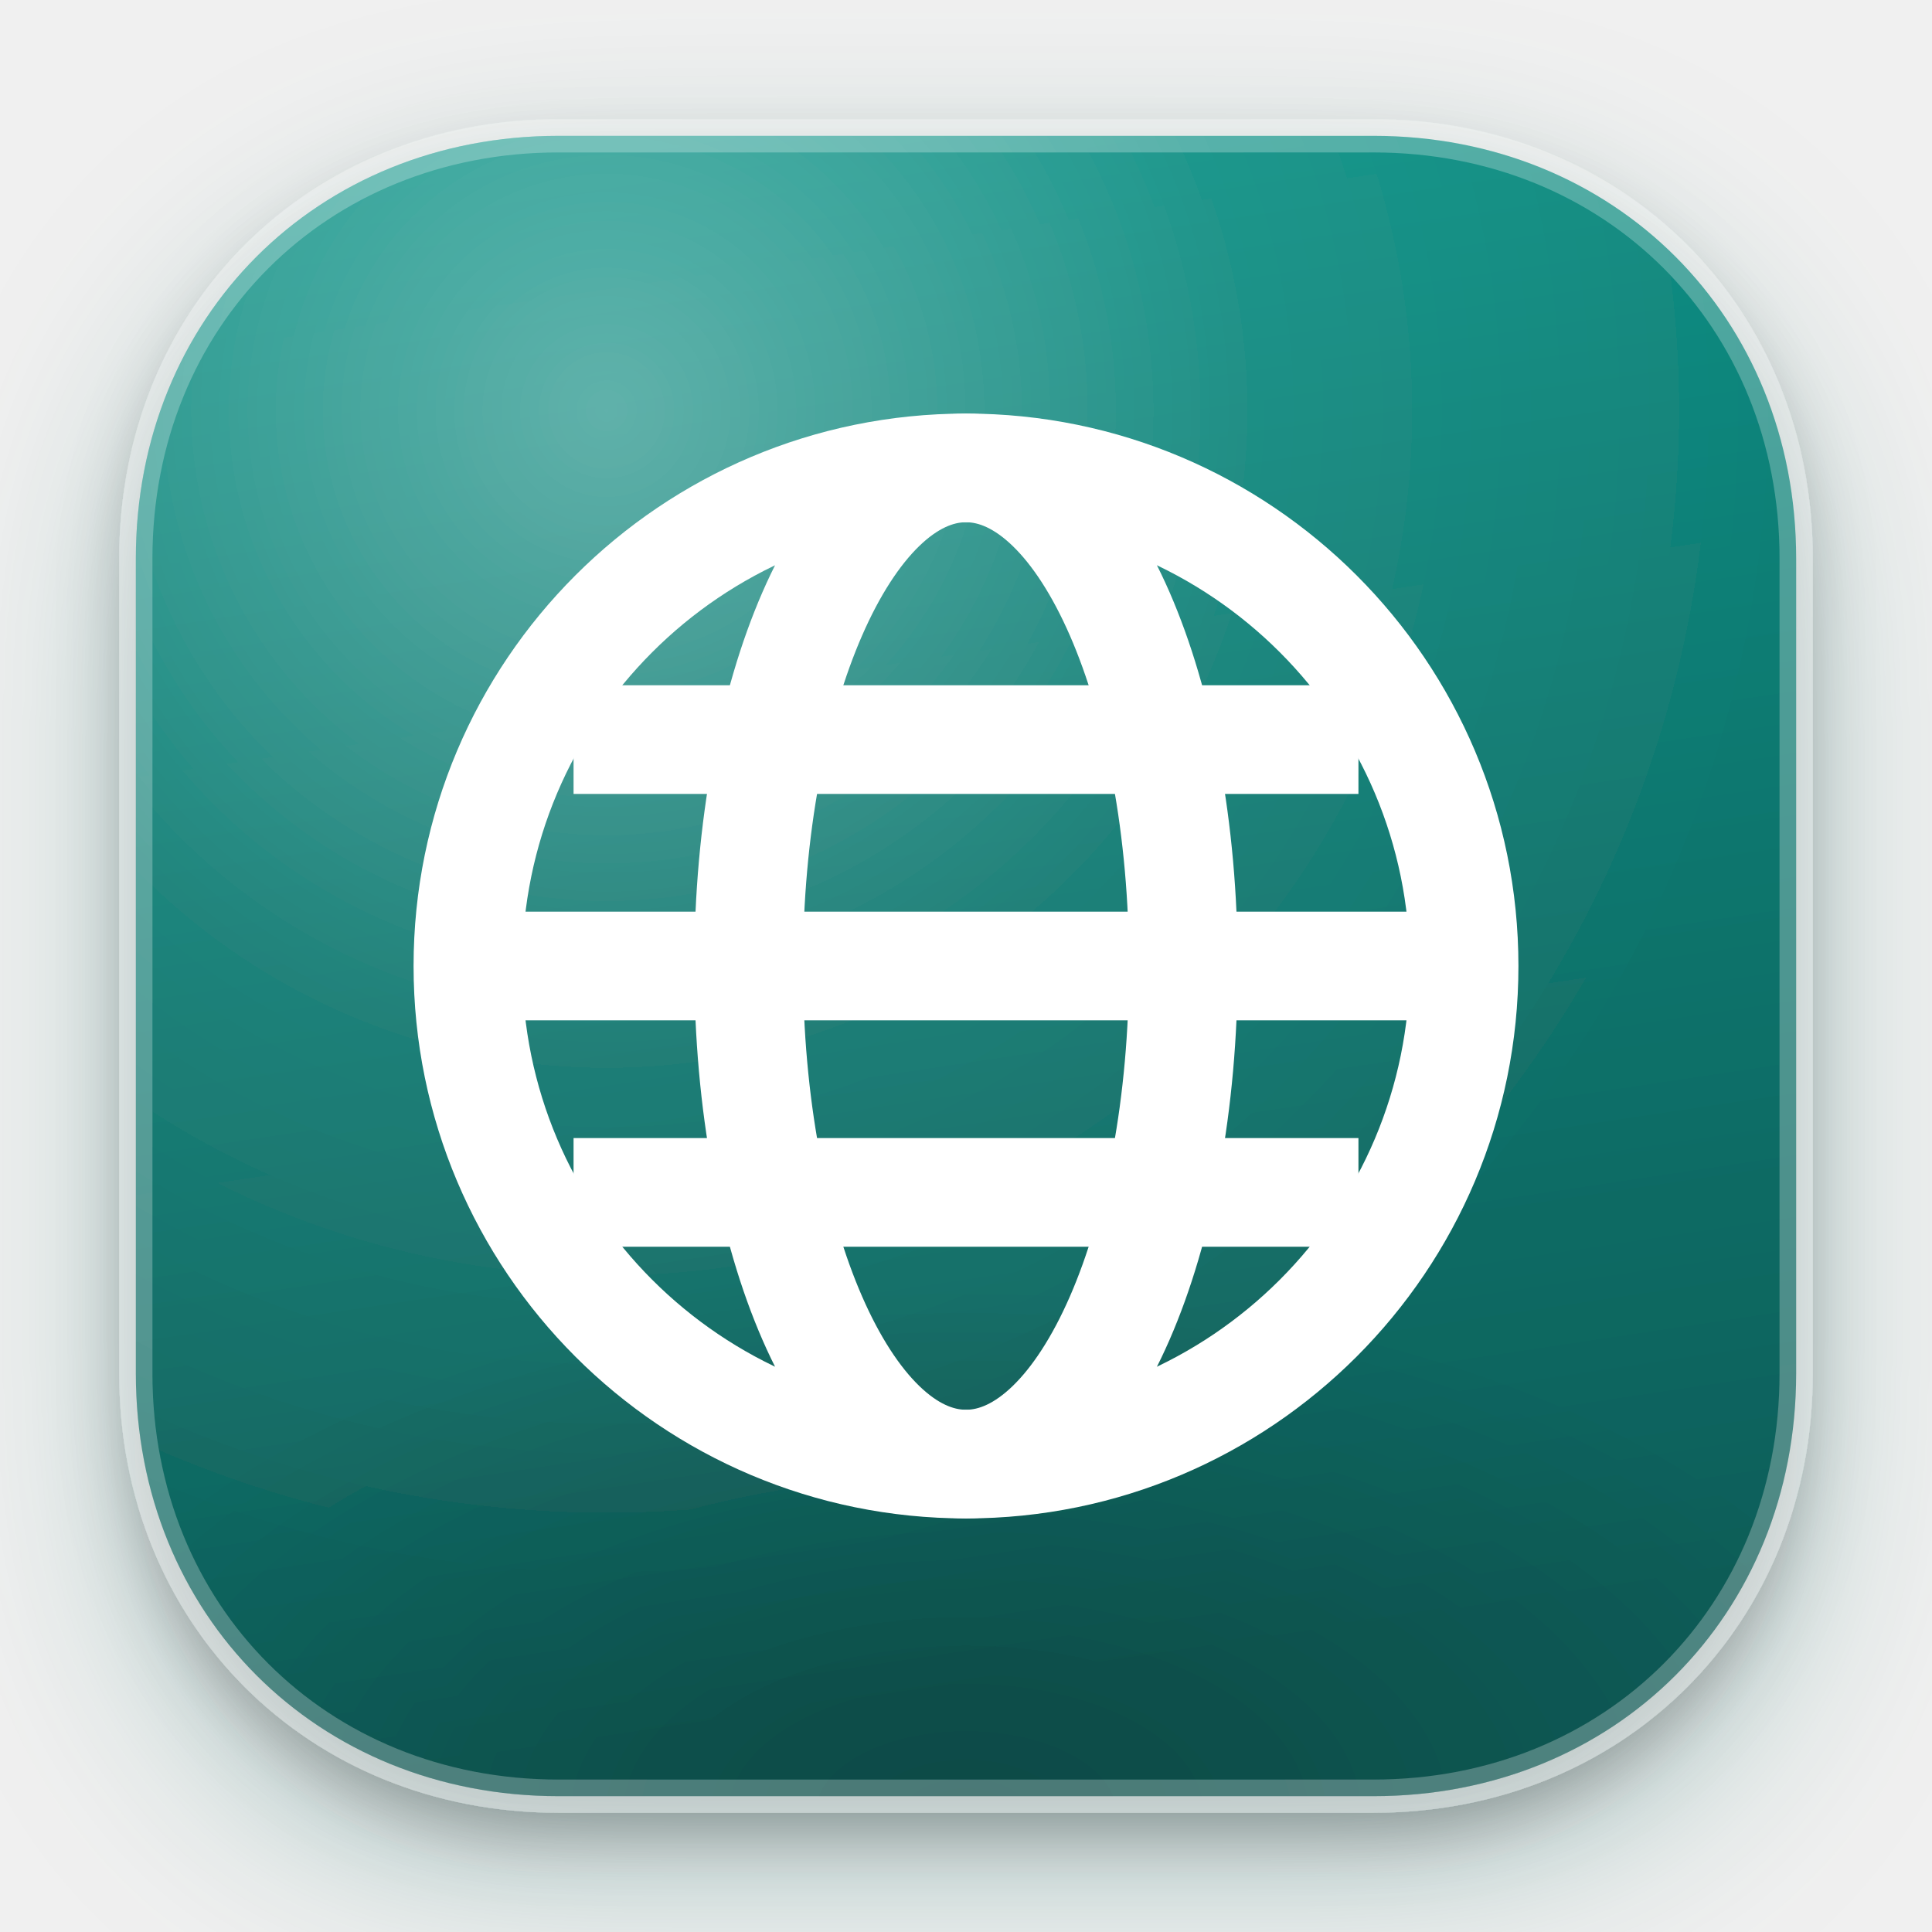
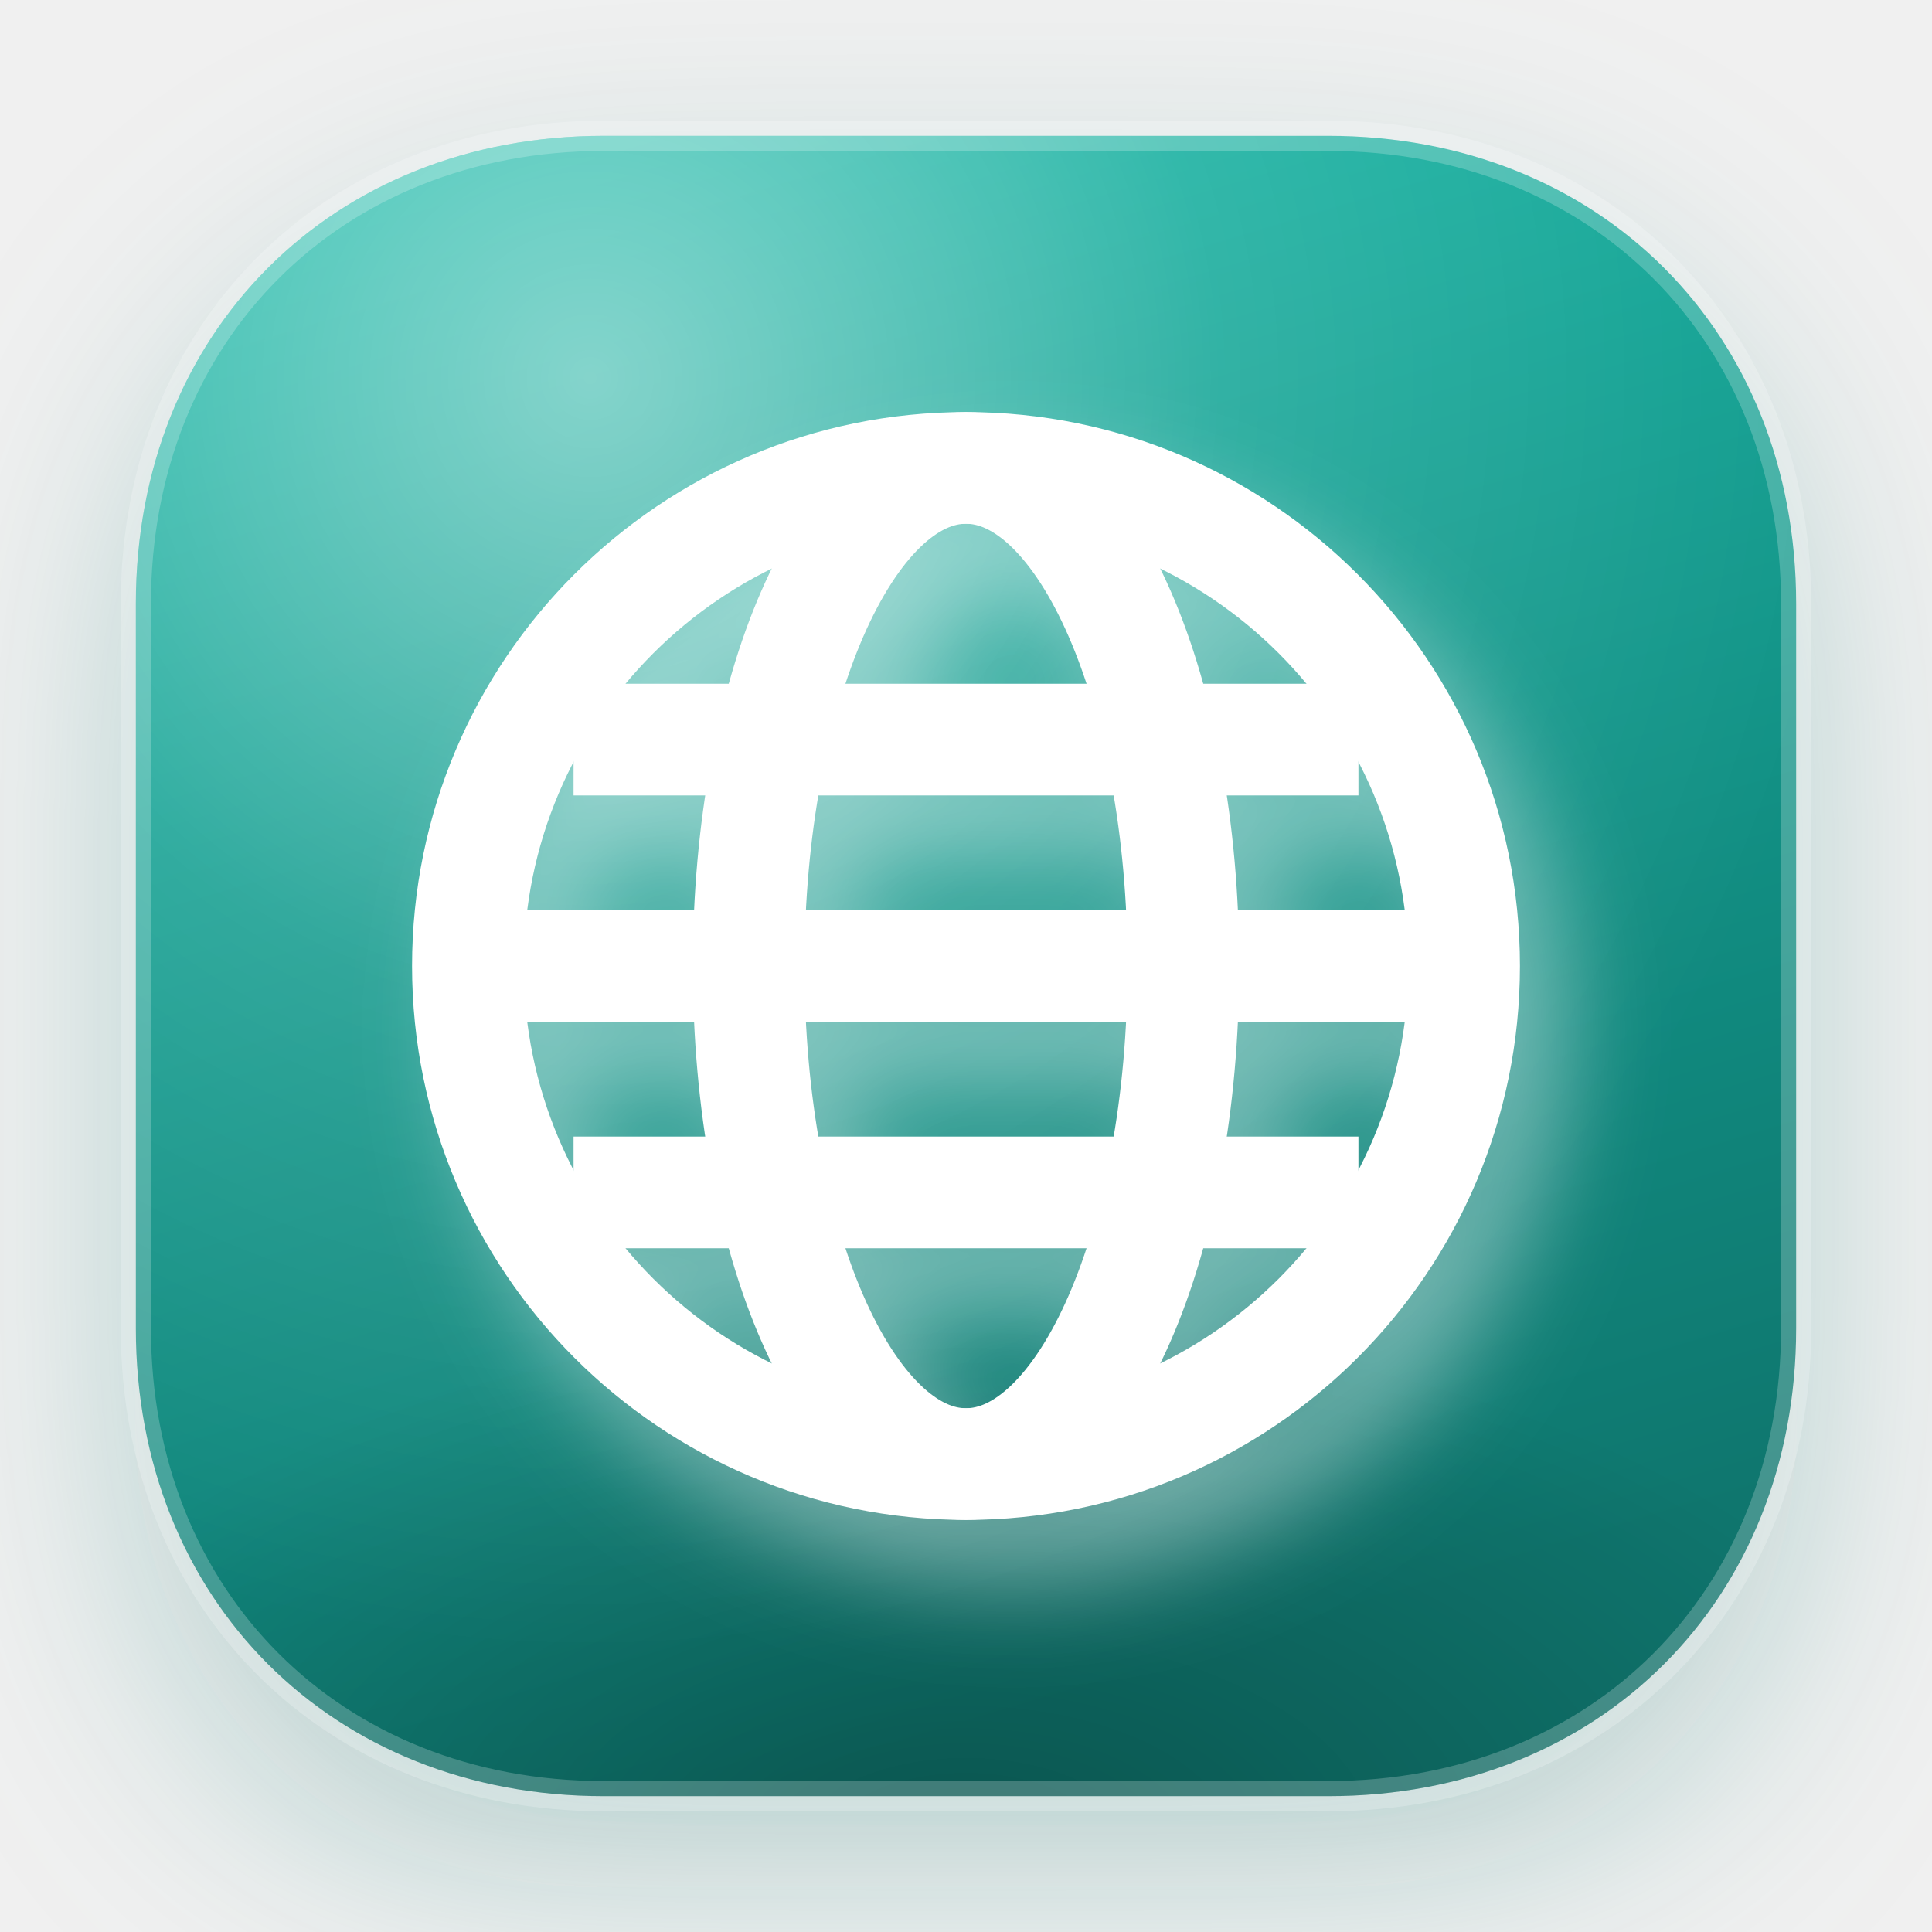
<svg xmlns="http://www.w3.org/2000/svg" viewBox="0 0 64 64" width="64" height="64" role="img">
  <defs>
-     <linearGradient id="tile3" x1="0" y1="0" x2="0.15" y2="1">
-       <stop offset="0" stop-color="#0D9488" />
-       <stop offset="1" stop-color="#115E59" />
+     <linearGradient id="base10" x1="0.1" y1="0" x2="0.4" y2="1">
+       <stop offset="0" stop-color="#14B8A6" />
+       <stop offset="1" stop-color="#0F766E" />
    </linearGradient>
-     <radialGradient id="gloss3" cx="0.28" cy="0.16" r="0.72">
-       <stop offset="0" stop-color="#ffffff" stop-opacity=".34" />
-       <stop offset="0.55" stop-color="#ffffff" stop-opacity=".07" />
+     <radialGradient id="spec10" cx="0.27" cy="0.14" r="0.78">
+       <stop offset="0" stop-color="#ffffff" stop-opacity=".48" />
+       <stop offset="0.5" stop-color="#ffffff" stop-opacity=".13" />
      <stop offset="1" stop-color="#ffffff" stop-opacity="0" />
    </radialGradient>
-     <radialGradient id="shade3" cx="0.5" cy="1.02" r="0.6">
-       <stop offset="0" stop-color="#000000" stop-opacity=".22" />
+     <radialGradient id="contact10" cx="0.5" cy="1.06" r="0.62">
+       <stop offset="0" stop-color="#000000" stop-opacity=".28" />
      <stop offset="1" stop-color="#000000" stop-opacity="0" />
    </radialGradient>
-     <filter id="amb3" x="-60%" y="-60%" width="220%" height="220%">
-       <feGaussianBlur stdDeviation="3.4" />
+     <filter id="amb10" x="-70%" y="-70%" width="240%" height="240%">
+       <feGaussianBlur stdDeviation="4" />
    </filter>
-     <filter id="gl3" x="-30%" y="-30%" width="160%" height="160%">
-       <feDropShadow dx="0" dy="1" stdDeviation="1.1" flood-color="#000000" flood-opacity=".28" />
+     <filter id="cast10" x="-45%" y="-45%" width="200%" height="200%">
+       <feGaussianBlur stdDeviation="1.6" />
    </filter>
-     <clipPath id="clip3">
-       <path d="M18.5 4.5h27c8 0 14 6 14 14v27c0 8-6 14-14 14h-27c-8 0-14-6-14-14v-27c0-8 6-14 14-14z" />
+     <clipPath id="clip10">
+       <path d="M20 4.5h24c9 0 15.5 6.5 15.5 15.5v24c0 9-6.5 15.5-15.5 15.5H20c-9 0-15.5-6.5-15.5-15.5v-24C4.5 11 11 4.5 20 4.5z" />
    </clipPath>
  </defs>
-   <path d="M18.5 4.5h27c8 0 14 6 14 14v27c0 8-6 14-14 14h-27c-8 0-14-6-14-14v-27c0-8 6-14 14-14z" fill="#115E59" opacity=".30" filter="url(#amb3)" transform="translate(0,2.5)" />
-   <g filter="url(#gl3)">
-     <path d="M18.5 4.5h27c8 0 14 6 14 14v27c0 8-6 14-14 14h-27c-8 0-14-6-14-14v-27c0-8 6-14 14-14z" fill="url(#tile3)" />
-     <g clip-path="url(#clip3)">
-       <rect x="4.5" y="4.5" width="55" height="55" fill="url(#gloss3)" />
-       <rect x="4.5" y="30" width="55" height="29.5" fill="url(#shade3)" />
+   <path d="M20 4.5h24c9 0 15.5 6.5 15.5 15.5v24c0 9-6.5 15.5-15.5 15.5H20c-9 0-15.5-6.5-15.5-15.5v-24C4.5 11 11 4.5 20 4.5z" fill="#0F766E" opacity=".26" filter="url(#amb10)" transform="translate(0,3)" />
+   <path d="M20 4.5h24c9 0 15.5 6.5 15.5 15.5v24c0 9-6.5 15.5-15.5 15.5H20c-9 0-15.5-6.5-15.5-15.5v-24C4.5 11 11 4.5 20 4.5z" fill="url(#base10)" />
+   <g clip-path="url(#clip10)">
+     <rect x="4.5" y="4.5" width="55" height="55" fill="url(#spec10)" />
+     <rect x="4.5" y="31" width="55" height="28.5" fill="url(#contact10)" />
+   </g>
+   <path d="M20 4.5h24c9 0 15.5 6.5 15.5 15.5v24c0 9-6.5 15.5-15.5 15.5H20c-9 0-15.5-6.5-15.5-15.5v-24C4.5 11 11 4.5 20 4.5z" fill="none" stroke="#ffffff" stroke-opacity=".22" stroke-width="1" />
+   <g filter="url(#cast10)" transform="translate(1.5,2.1)" opacity=".40">
+     <g fill="#000000" stroke="#000000">
+       <g fill="none" stroke="#fff" stroke-width="3.7">
+         <circle cx="32" cy="32" r="16.5" />
+         <ellipse cx="32" cy="32" rx="7.2" ry="16.5" />
+         <path d="M15.5 32h33M19 24.5h26M19 39.5h26" />
+       </g>
    </g>
-     <path d="M18.5 4.5h27c8 0 14 6 14 14v27c0 8-6 14-14 14h-27c-8 0-14-6-14-14v-27c0-8 6-14 14-14z" fill="none" stroke="#ffffff" stroke-opacity=".26" stroke-width="1.1" />
  </g>
-   <g fill="none" stroke="#fff" stroke-width="3.6">
+   <g fill="none" stroke="#fff" stroke-width="3.7">
    <circle cx="32" cy="32" r="16.5" />
    <ellipse cx="32" cy="32" rx="7.2" ry="16.5" />
-     <path d="M15.5 32h33" />
-     <path d="M19 24.5h26M19 39.5h26" />
+     <path d="M15.5 32h33M19 24.5h26M19 39.5h26" />
  </g>
</svg>
